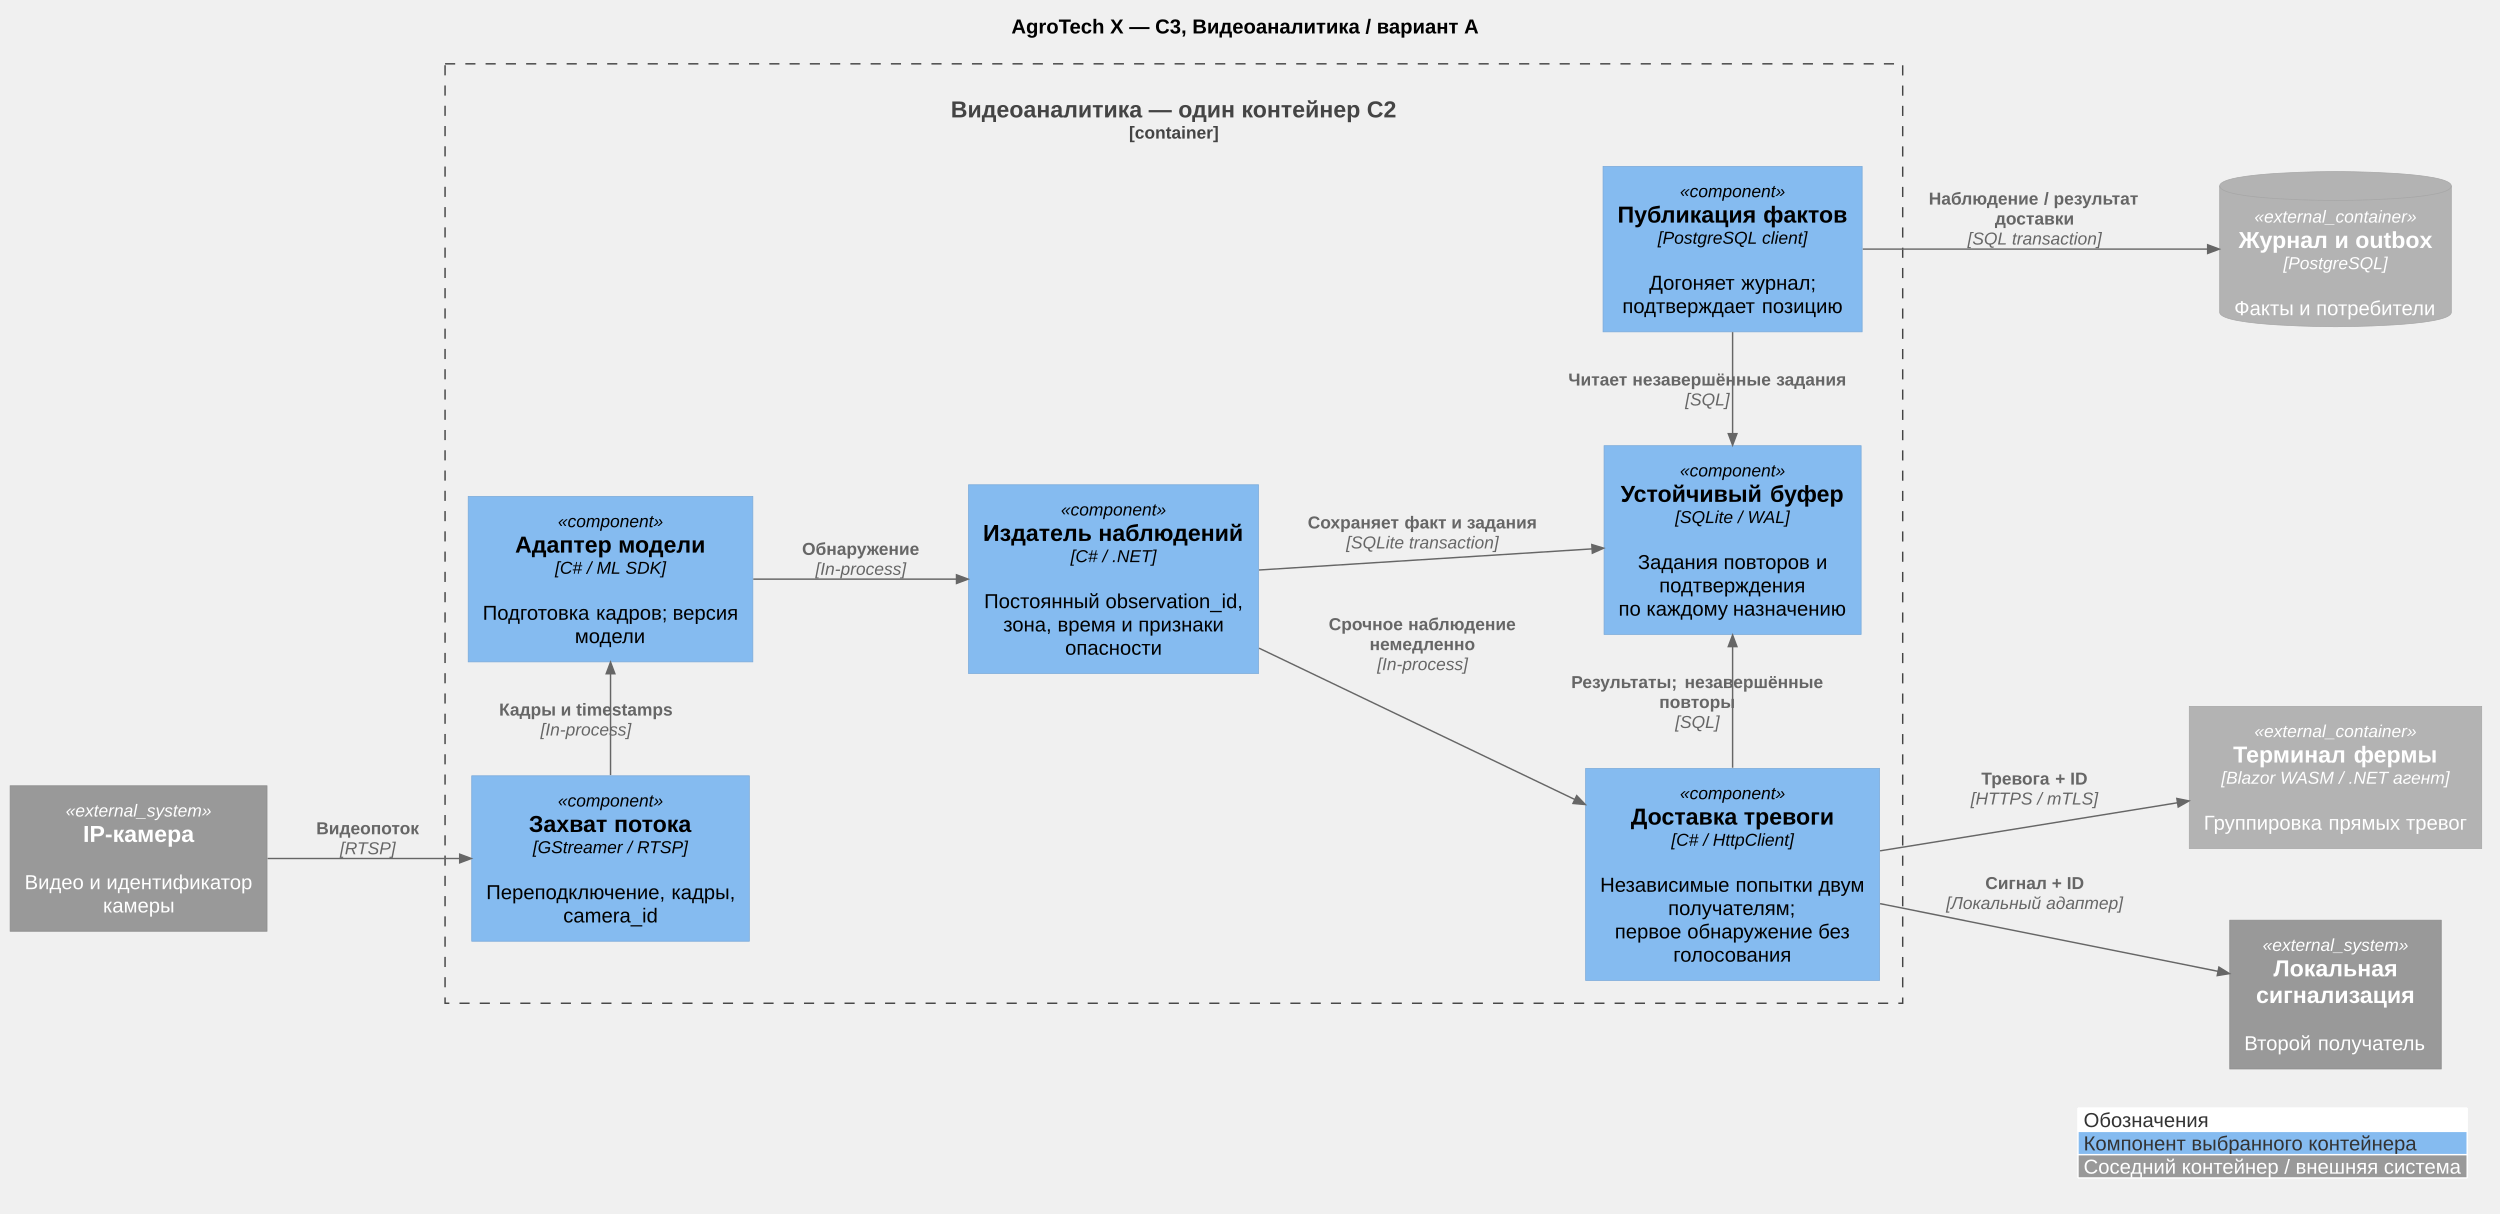
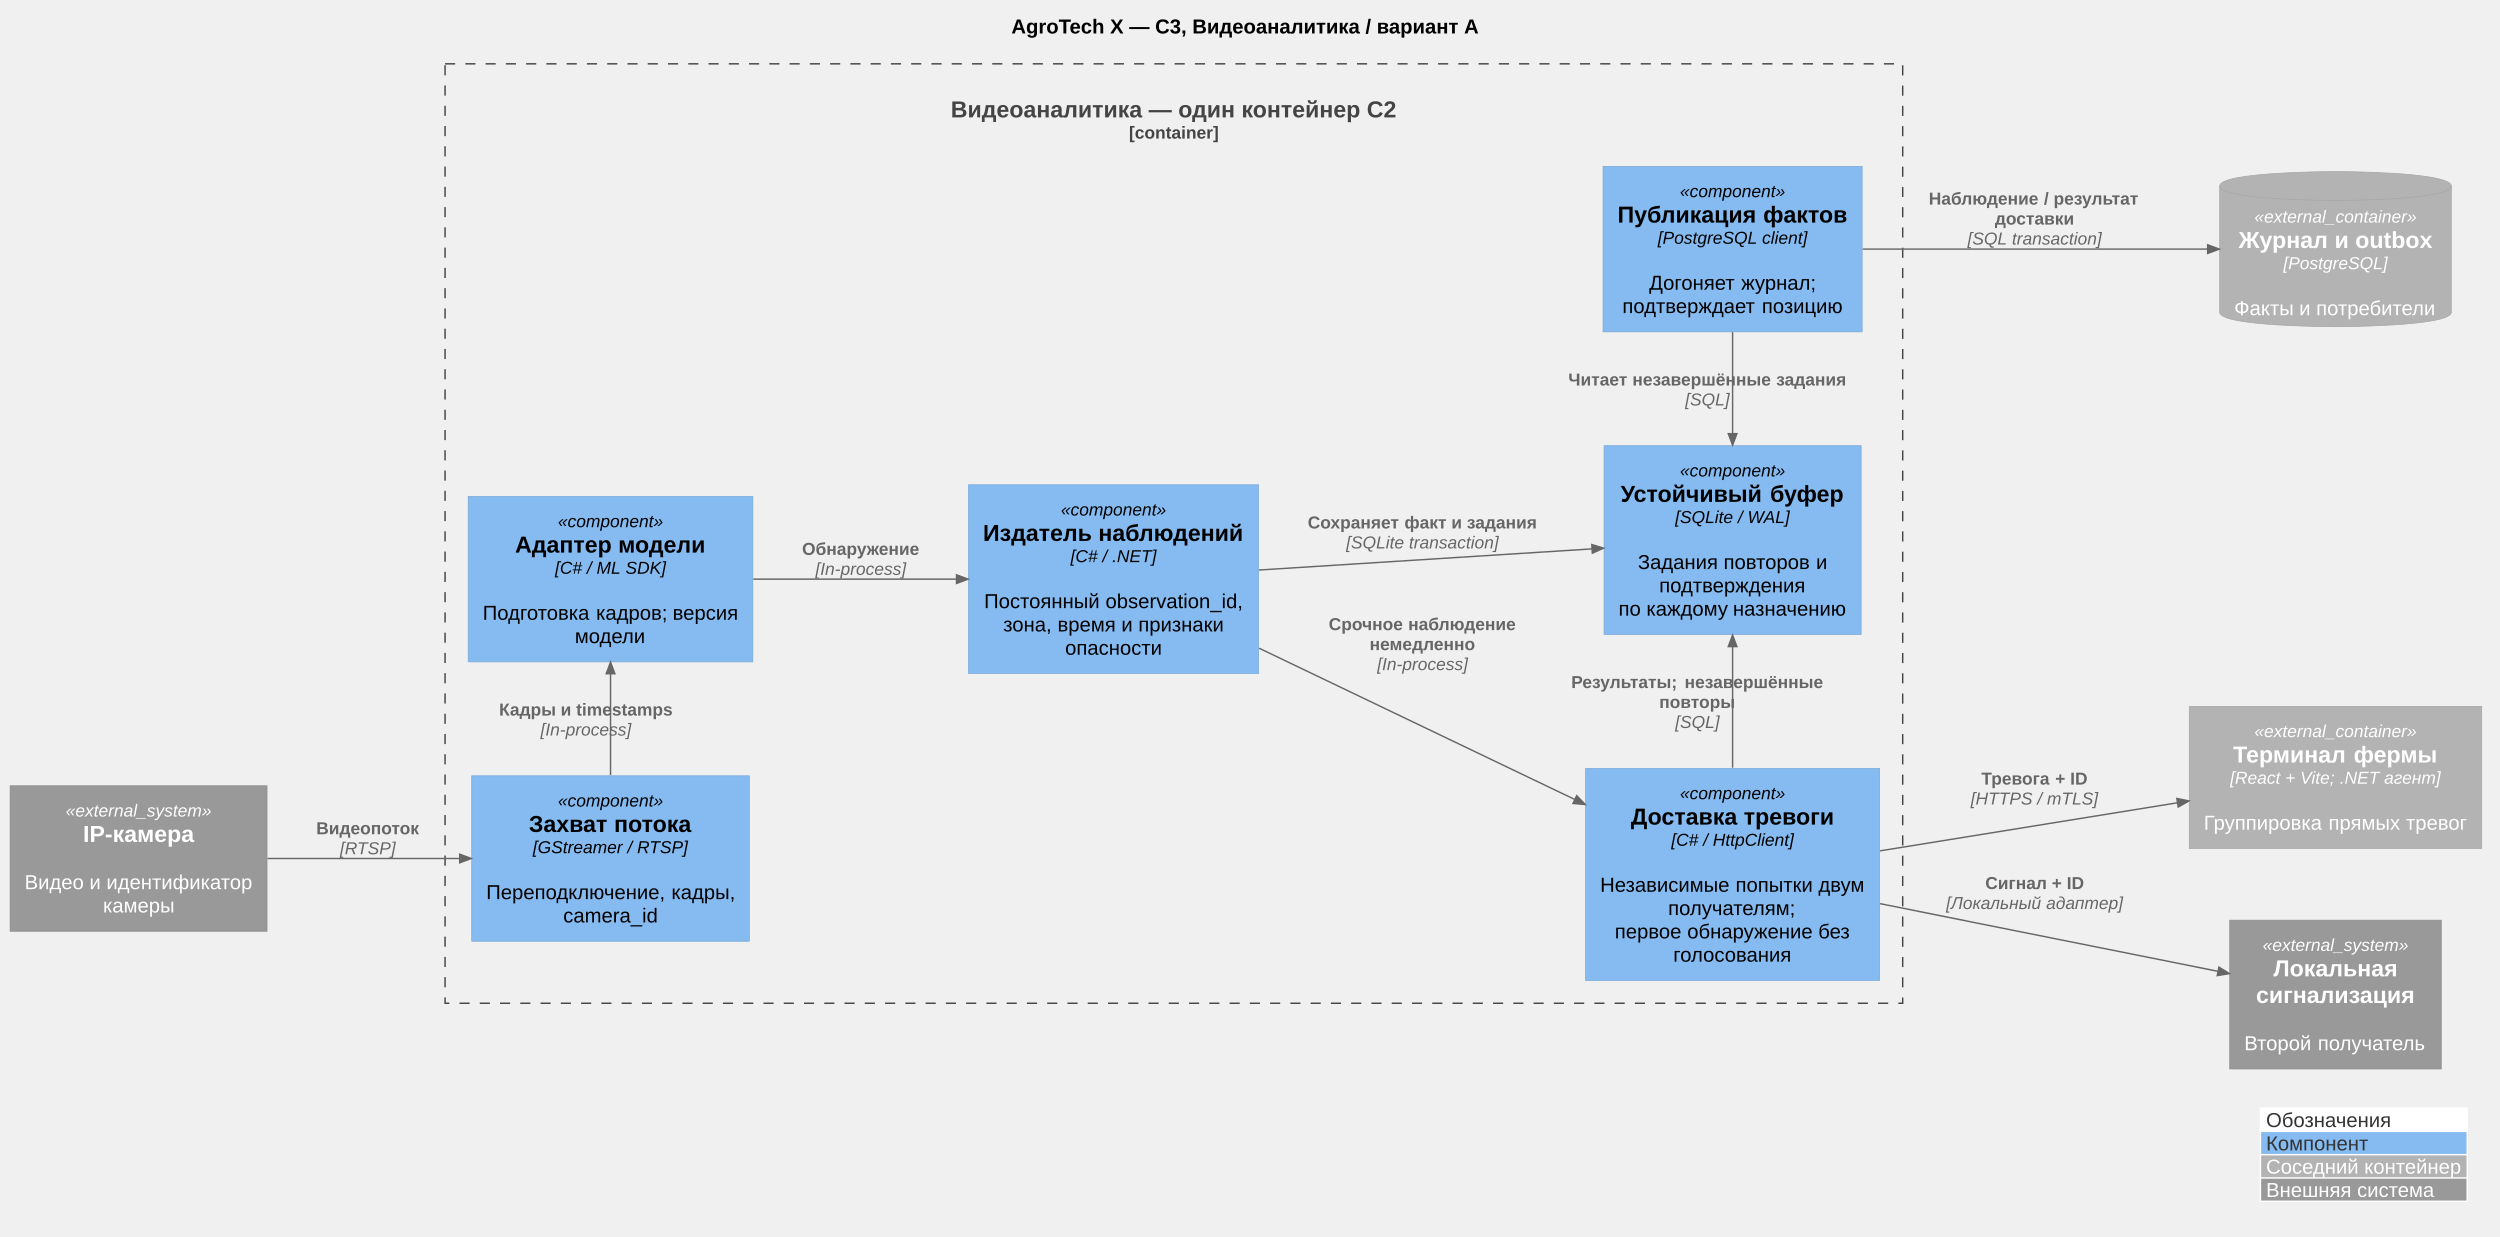
- <svg xmlns="http://www.w3.org/2000/svg" version="1.1" data-diagram-type="DESCRIPTION" style="width:1979px;height:961px;background:#FFFFFF;" width="1980px" height="961.354px" viewBox="0 0 1979 961" zoomAndPan="magnify" preserveAspectRatio="none" contentStyleType="text/css">
+ <svg xmlns="http://www.w3.org/2000/svg" version="1.1" data-diagram-type="DESCRIPTION" style="width:1979px;height:979px;background:#FFFFFF;" width="1980px" height="979.687px" viewBox="0 0 1979 979" zoomAndPan="magnify" preserveAspectRatio="none" contentStyleType="text/css">
  <defs />
  <g font-family="sans-serif" lengthAdjust="spacing">
    <g class="title" data-source-line="9">
      <text x="800.603" y="26.505" fill="#000" font-size="16.042" textLength="371.324" font-weight="700" font-family="Arial">AgroTech X — C3, Видеоаналитика / вариант А</text>
    </g>
    <g class="cluster" data-qualified-name="video" id="ent0005" data-source-line="1690">
      <rect x="352.309" y="50.53" width="1153.866" height="743.646" fill="none" style="stroke:#444;stroke-width:1.146;stroke-dasharray:8.021,8.021;" />
      <text x="752.627" y="92.934" fill="#444" font-size="18.333" textLength="353.23" font-weight="700" font-family="Arial">Видеоаналитика — один контейнер C2</text>
      <text x="893.719" y="109.717" fill="#444" font-size="13.75" textLength="71.046" font-weight="700" font-family="Arial">[container]</text>
    </g>
    <g class="entity" data-qualified-name="video.capture" id="ent0006" data-source-line="83">
      <rect x="373.427" y="614.119" width="219.733" height="130.96" fill="#85BBF0" style="stroke:#78A8D8;stroke-width:0.573;" />
      <text x="441.63" y="638.475" fill="#000" font-size="13.75" textLength="83.326" font-style="italic" font-family="Arial">«component»</text>
      <text x="418.675" y="658.585" fill="#000" font-size="18.333" textLength="62.323" font-weight="700" font-family="Arial">Захват</text>
      <text x="480.997" y="658.585" fill="#000" font-size="18.333" font-weight="700" font-family="Arial"> </text>
      <text x="486.091" y="658.585" fill="#000" font-size="18.333" textLength="61.821" font-weight="700" font-family="Arial">потока</text>
      <text x="421.788" y="675.368" fill="#000" font-size="13.75" textLength="71.06" font-style="italic" font-family="Arial">[GStreamer</text>
      <text x="492.847" y="675.368" fill="#000" font-size="13.75" font-style="italic" font-family="Arial"> </text>
      <text x="496.667" y="675.368" fill="#000" font-size="13.75" font-style="italic" font-family="Arial">/</text>
      <text x="500.488" y="675.368" fill="#000" font-size="13.75" font-style="italic" font-family="Arial"> </text>
      <text x="504.308" y="675.368" fill="#000" font-size="13.75" textLength="40.491" font-style="italic" font-family="Arial">RTSP]</text>
      <text x="481.065" y="693.328" fill="#000" font-size="16.042" font-family="Arial"> </text>
      <text x="384.885" y="711.775" fill="#000" font-size="16.042" textLength="142.15" font-family="Arial">Переподключение,</text>
      <text x="527.036" y="711.775" fill="#000" font-size="16.042" font-family="Arial"> </text>
      <text x="531.493" y="711.775" fill="#000" font-size="16.042" textLength="50.209" font-family="Arial">кадры,</text>
      <text x="445.845" y="730.221" fill="#000" font-size="16.042" textLength="74.898" font-family="Arial">camera_id</text>
    </g>
    <g class="entity" data-qualified-name="video.infer" id="ent0007" data-source-line="83">
      <rect x="370.643" y="392.973" width="225.302" height="130.96" fill="#85BBF0" style="stroke:#78A8D8;stroke-width:0.573;" />
      <text x="441.631" y="417.329" fill="#000" font-size="13.75" textLength="83.326" font-style="italic" font-family="Arial">«component»</text>
      <text x="407.731" y="437.439" fill="#000" font-size="18.333" textLength="76.52" font-weight="700" font-family="Arial">Адаптер</text>
      <text x="484.251" y="437.439" fill="#000" font-size="18.333" font-weight="700" font-family="Arial"> </text>
      <text x="489.345" y="437.439" fill="#000" font-size="18.333" textLength="69.511" font-weight="700" font-family="Arial">модели</text>
      <text x="439.358" y="454.222" fill="#000" font-size="13.75" textLength="21.397" font-style="italic" font-family="Arial">[C#</text>
      <text x="460.755" y="454.222" fill="#000" font-size="13.75" font-style="italic" font-family="Arial"> </text>
      <text x="464.575" y="454.222" fill="#000" font-size="13.75" font-style="italic" font-family="Arial">/</text>
      <text x="468.395" y="454.222" fill="#000" font-size="13.75" font-style="italic" font-family="Arial"> </text>
      <text x="472.216" y="454.222" fill="#000" font-size="13.75" textLength="19.101" font-style="italic" font-family="Arial">ML</text>
      <text x="491.317" y="454.222" fill="#000" font-size="13.75" font-style="italic" font-family="Arial"> </text>
      <text x="495.137" y="454.222" fill="#000" font-size="13.75" textLength="32.092" font-style="italic" font-family="Arial">SDK]</text>
      <text x="481.065" y="472.183" fill="#000" font-size="16.042" font-family="Arial"> </text>
      <text x="382.101" y="490.629" fill="#000" font-size="16.042" textLength="85.315" font-family="Arial">Подготовка</text>
      <text x="467.416" y="490.629" fill="#000" font-size="16.042" font-family="Arial"> </text>
      <text x="471.873" y="490.629" fill="#000" font-size="16.042" textLength="56.122" font-family="Arial">кадров;</text>
      <text x="527.996" y="490.629" fill="#000" font-size="16.042" font-family="Arial"> </text>
      <text x="532.453" y="490.629" fill="#000" font-size="16.042" textLength="52.034" font-family="Arial">версия</text>
      <text x="455.017" y="509.075" fill="#000" font-size="16.042" textLength="56.553" font-family="Arial">модели</text>
    </g>
    <g class="entity" data-qualified-name="video.build" id="ent0008" data-source-line="83">
      <rect x="766.677" y="383.749" width="229.569" height="149.406" fill="#85BBF0" style="stroke:#78A8D8;stroke-width:0.573;" />
      <text x="839.799" y="408.105" fill="#000" font-size="13.75" textLength="83.326" font-style="italic" font-family="Arial">«component»</text>
      <text x="778.135" y="428.215" fill="#000" font-size="18.333" textLength="86.215" font-weight="700" font-family="Arial">Издатель</text>
      <text x="864.35" y="428.215" fill="#000" font-size="18.333" font-weight="700" font-family="Arial"> </text>
      <text x="869.444" y="428.215" fill="#000" font-size="18.333" textLength="115.344" font-weight="700" font-family="Arial">наблюдений</text>
      <text x="847.463" y="444.998" fill="#000" font-size="13.75" textLength="21.397" font-style="italic" font-family="Arial">[C#</text>
      <text x="868.86" y="444.998" fill="#000" font-size="13.75" font-style="italic" font-family="Arial"> </text>
      <text x="872.68" y="444.998" fill="#000" font-size="13.75" font-style="italic" font-family="Arial">/</text>
      <text x="876.5" y="444.998" fill="#000" font-size="13.75" font-style="italic" font-family="Arial"> </text>
      <text x="880.32" y="444.998" fill="#000" font-size="13.75" textLength="35.14" font-style="italic" font-family="Arial">.NET]</text>
      <text x="879.233" y="462.959" fill="#000" font-size="16.042" font-family="Arial"> </text>
      <text x="779.016" y="481.405" fill="#000" font-size="16.042" textLength="91.636" font-family="Arial">Постоянный</text>
      <text x="870.653" y="481.405" fill="#000" font-size="16.042" font-family="Arial"> </text>
      <text x="875.109" y="481.405" fill="#000" font-size="16.042" textLength="108.798" font-family="Arial">observation_id,</text>
      <text x="794.157" y="499.851" fill="#000" font-size="16.042" textLength="38.514" font-family="Arial">зона,</text>
      <text x="832.671" y="499.851" fill="#000" font-size="16.042" font-family="Arial"> </text>
      <text x="837.128" y="499.851" fill="#000" font-size="16.042" textLength="46.081" font-family="Arial">время</text>
      <text x="883.209" y="499.851" fill="#000" font-size="16.042" font-family="Arial"> </text>
      <text x="887.665" y="499.851" fill="#000" font-size="16.042" font-family="Arial">и</text>
      <text x="896.626" y="499.851" fill="#000" font-size="16.042" font-family="Arial"> </text>
      <text x="901.083" y="499.851" fill="#000" font-size="16.042" textLength="67.684" font-family="Arial">признаки</text>
      <text x="843.132" y="518.298" fill="#000" font-size="16.042" textLength="76.66" font-family="Arial">опасности</text>
    </g>
    <g class="entity" data-qualified-name="video.delivery" id="ent0009" data-source-line="83">
      <rect x="1255.203" y="608.276" width="232.641" height="167.852" fill="#85BBF0" style="stroke:#78A8D8;stroke-width:0.573;" />
      <text x="1329.861" y="632.631" fill="#000" font-size="13.75" textLength="83.326" font-style="italic" font-family="Arial">«component»</text>
      <text x="1290.966" y="652.741" fill="#000" font-size="18.333" textLength="84.272" font-weight="700" font-family="Arial">Доставка</text>
      <text x="1375.239" y="652.741" fill="#000" font-size="18.333" font-weight="700" font-family="Arial"> </text>
      <text x="1380.332" y="652.741" fill="#000" font-size="18.333" textLength="71.749" font-weight="700" font-family="Arial">тревоги</text>
      <text x="1322.999" y="669.524" fill="#000" font-size="13.75" textLength="21.397" font-style="italic" font-family="Arial">[C#</text>
      <text x="1344.396" y="669.524" fill="#000" font-size="13.75" font-style="italic" font-family="Arial"> </text>
      <text x="1348.216" y="669.524" fill="#000" font-size="13.75" font-style="italic" font-family="Arial">/</text>
      <text x="1352.037" y="669.524" fill="#000" font-size="13.75" font-style="italic" font-family="Arial"> </text>
      <text x="1355.857" y="669.524" fill="#000" font-size="13.75" textLength="64.191" font-style="italic" font-family="Arial">HttpClient]</text>
      <text x="1369.295" y="687.485" fill="#000" font-size="16.042" font-family="Arial"> </text>
      <text x="1266.661" y="705.931" fill="#000" font-size="16.042" textLength="102.728" font-family="Arial">Независимые</text>
      <text x="1369.389" y="705.931" fill="#000" font-size="16.042" font-family="Arial"> </text>
      <text x="1373.846" y="705.931" fill="#000" font-size="16.042" textLength="61.151" font-family="Arial">попытки</text>
      <text x="1434.997" y="705.931" fill="#000" font-size="16.042" font-family="Arial"> </text>
      <text x="1439.454" y="705.931" fill="#000" font-size="16.042" textLength="36.932" font-family="Arial">двум</text>
      <text x="1320.489" y="724.377" fill="#000" font-size="16.042" textLength="102.07" font-family="Arial">получателям;</text>
      <text x="1278.274" y="742.824" fill="#000" font-size="16.042" textLength="52.895" font-family="Arial">первое</text>
      <text x="1331.169" y="742.824" fill="#000" font-size="16.042" font-family="Arial"> </text>
      <text x="1335.626" y="742.824" fill="#000" font-size="16.042" textLength="99.226" font-family="Arial">обнаружение</text>
      <text x="1434.852" y="742.824" fill="#000" font-size="16.042" font-family="Arial"> </text>
      <text x="1439.309" y="742.824" fill="#000" font-size="16.042" textLength="25.465" font-family="Arial">без</text>
      <text x="1324.55" y="761.27" fill="#000" font-size="16.042" textLength="93.947" font-family="Arial">голосования</text>
    </g>
    <g class="entity" data-qualified-name="video.spool" id="ent0010" data-source-line="83">
      <rect x="1269.778" y="352.812" width="203.487" height="149.406" fill="#85BBF0" style="stroke:#78A8D8;stroke-width:0.573;" />
      <text x="1329.859" y="377.168" fill="#000" font-size="13.75" textLength="83.326" font-style="italic" font-family="Arial">«component»</text>
      <text x="1282.917" y="397.278" fill="#000" font-size="18.333" textLength="113.16" font-weight="700" font-family="Arial">Устойчивый</text>
      <text x="1396.077" y="397.278" fill="#000" font-size="18.333" font-weight="700" font-family="Arial"> </text>
      <text x="1401.17" y="397.278" fill="#000" font-size="18.333" textLength="58.957" font-weight="700" font-family="Arial">буфер</text>
      <text x="1326.055" y="414.06" fill="#000" font-size="13.75" textLength="45.856" font-style="italic" font-family="Arial">[SQLite</text>
      <text x="1371.911" y="414.06" fill="#000" font-size="13.75" font-style="italic" font-family="Arial"> </text>
      <text x="1375.731" y="414.06" fill="#000" font-size="13.75" font-style="italic" font-family="Arial">/</text>
      <text x="1379.552" y="414.06" fill="#000" font-size="13.75" font-style="italic" font-family="Arial"> </text>
      <text x="1383.372" y="414.06" fill="#000" font-size="13.75" textLength="33.616" font-style="italic" font-family="Arial">WAL]</text>
      <text x="1369.293" y="432.021" fill="#000" font-size="16.042" font-family="Arial"> </text>
      <text x="1296.503" y="450.467" fill="#000" font-size="16.042" textLength="63.399" font-family="Arial">Задания</text>
      <text x="1359.902" y="450.467" fill="#000" font-size="16.042" font-family="Arial"> </text>
      <text x="1364.359" y="450.467" fill="#000" font-size="16.042" textLength="68.765" font-family="Arial">повторов</text>
      <text x="1433.123" y="450.467" fill="#000" font-size="16.042" font-family="Arial"> </text>
      <text x="1437.58" y="450.467" fill="#000" font-size="16.042" font-family="Arial">и</text>
      <text x="1313.422" y="468.914" fill="#000" font-size="16.042" textLength="116.2" font-family="Arial">подтверждения</text>
      <text x="1281.236" y="487.36" fill="#000" font-size="16.042" textLength="17.608" font-family="Arial">по</text>
      <text x="1298.845" y="487.36" fill="#000" font-size="16.042" font-family="Arial"> </text>
      <text x="1303.302" y="487.36" fill="#000" font-size="16.042" textLength="64.002" font-family="Arial">каждому</text>
      <text x="1367.304" y="487.36" fill="#000" font-size="16.042" font-family="Arial"> </text>
      <text x="1371.761" y="487.36" fill="#000" font-size="16.042" textLength="90.046" font-family="Arial">назначению</text>
    </g>
    <g class="entity" data-qualified-name="video.publisher" id="ent0011" data-source-line="83">
      <rect x="1268.976" y="131.723" width="205.095" height="130.96" fill="#85BBF0" style="stroke:#78A8D8;stroke-width:0.573;" />
      <text x="1329.861" y="156.079" fill="#000" font-size="13.75" textLength="83.326" font-style="italic" font-family="Arial">«component»</text>
      <text x="1280.434" y="176.189" fill="#000" font-size="18.333" textLength="110.224" font-weight="700" font-family="Arial">Публикация</text>
      <text x="1390.658" y="176.189" fill="#000" font-size="18.333" font-weight="700" font-family="Arial"> </text>
      <text x="1395.752" y="176.189" fill="#000" font-size="18.333" textLength="66.861" font-weight="700" font-family="Arial">фактов</text>
      <text x="1312.294" y="192.972" fill="#000" font-size="13.75" textLength="78.72" font-style="italic" font-family="Arial">[PostgreSQL</text>
      <text x="1391.014" y="192.972" fill="#000" font-size="13.75" font-style="italic" font-family="Arial"> </text>
      <text x="1394.834" y="192.972" fill="#000" font-size="13.75" textLength="35.919" font-style="italic" font-family="Arial">client]</text>
      <text x="1369.295" y="210.933" fill="#000" font-size="16.042" font-family="Arial"> </text>
      <text x="1305.473" y="229.379" fill="#000" font-size="16.042" textLength="68.373" font-family="Arial">Догоняет</text>
      <text x="1373.846" y="229.379" fill="#000" font-size="16.042" font-family="Arial"> </text>
      <text x="1378.303" y="229.379" fill="#000" font-size="16.042" textLength="59.271" font-family="Arial">журнал;</text>
      <text x="1284.262" y="247.825" fill="#000" font-size="16.042" textLength="105.963" font-family="Arial">подтверждает</text>
      <text x="1390.225" y="247.825" fill="#000" font-size="16.042" font-family="Arial"> </text>
      <text x="1394.681" y="247.825" fill="#000" font-size="16.042" textLength="64.104" font-family="Arial">позицию</text>
    </g>
    <g class="entity" data-qualified-name="camera" id="ent0001" data-source-line="419">
      <rect x="8.021" y="622.026" width="203.354" height="115.148" fill="#999" style="stroke:#8A8A8A;stroke-width:0.573;" />
      <text x="51.996" y="646.381" fill="#FFF" font-size="13.75" textLength="115.405" font-style="italic" font-family="Arial">«external_system»</text>
      <text x="65.722" y="666.491" fill="#FFF" font-size="18.333" textLength="87.952" font-weight="700" font-family="Arial">IP-камера</text>
      <text x="107.469" y="685.423" fill="#FFF" font-size="16.042" font-family="Arial"> </text>
      <text x="19.479" y="703.87" fill="#FFF" font-size="16.042" textLength="46.864" font-family="Arial">Видео</text>
      <text x="66.343" y="703.87" fill="#FFF" font-size="16.042" font-family="Arial"> </text>
      <text x="70.8" y="703.87" fill="#FFF" font-size="16.042" font-family="Arial">и</text>
      <text x="79.761" y="703.87" fill="#FFF" font-size="16.042" font-family="Arial"> </text>
      <text x="84.218" y="703.87" fill="#FFF" font-size="16.042" textLength="115.699" font-family="Arial">идентификатор</text>
      <text x="81.527" y="722.316" fill="#FFF" font-size="16.042" textLength="56.342" font-family="Arial">камеры</text>
    </g>
    <g class="entity" data-qualified-name="ui" id="ent0002" data-source-line="88">
      <rect x="1733.05" y="559.177" width="231.458" height="112.513" fill="#B3B3B3" style="stroke:#A6A6A6;stroke-width:0.573;" />
      <text x="1784.568" y="583.532" fill="#FFF" font-size="13.75" textLength="128.423" font-style="italic" font-family="Arial">«external_container»</text>
      <text x="1767.734" y="603.643" fill="#FFF" font-size="18.333" textLength="90.342" font-weight="700" font-family="Arial">Терминал</text>
      <text x="1858.076" y="603.643" fill="#FFF" font-size="18.333" font-weight="700" font-family="Arial"> </text>
      <text x="1863.169" y="603.643" fill="#FFF" font-size="18.333" textLength="66.655" font-weight="700" font-family="Arial">фермы</text>
-       <text x="1758.327" y="620.425" fill="#FFF" font-size="13.75" textLength="42.794" font-style="italic" font-family="Arial">[Blazor</text>
-       <text x="1801.121" y="620.425" fill="#FFF" font-size="13.75" font-style="italic" font-family="Arial"> </text>
-       <text x="1804.941" y="620.425" fill="#FFF" font-size="13.75" textLength="42.774" font-style="italic" font-family="Arial">WASM</text>
-       <text x="1847.715" y="620.425" fill="#FFF" font-size="13.75" font-style="italic" font-family="Arial"> </text>
-       <text x="1851.535" y="620.425" fill="#FFF" font-size="13.75" font-style="italic" font-family="Arial">/</text>
-       <text x="1855.355" y="620.425" fill="#FFF" font-size="13.75" font-style="italic" font-family="Arial"> </text>
-       <text x="1859.176" y="620.425" fill="#FFF" font-size="13.75" textLength="31.32" font-style="italic" font-family="Arial">.NET</text>
-       <text x="1890.496" y="620.425" fill="#FFF" font-size="13.75" font-style="italic" font-family="Arial"> </text>
-       <text x="1894.316" y="620.425" fill="#FFF" font-size="13.75" textLength="44.916" font-style="italic" font-family="Arial">агент]</text>
+       <text x="1765.38" y="620.425" fill="#FFF" font-size="13.75" textLength="39.739" font-style="italic" font-family="Arial">[React</text>
+       <text x="1805.119" y="620.425" fill="#FFF" font-size="13.75" font-style="italic" font-family="Arial"> </text>
+       <text x="1808.939" y="620.425" fill="#FFF" font-size="13.75" font-style="italic" font-family="Arial">+</text>
+       <text x="1816.969" y="620.425" fill="#FFF" font-size="13.75" font-style="italic" font-family="Arial"> </text>
+       <text x="1820.789" y="620.425" fill="#FFF" font-size="13.75" textLength="27.513" font-style="italic" font-family="Arial">Vite;</text>
+       <text x="1848.302" y="620.425" fill="#FFF" font-size="13.75" font-style="italic" font-family="Arial"> </text>
+       <text x="1852.123" y="620.425" fill="#FFF" font-size="13.75" textLength="31.32" font-style="italic" font-family="Arial">.NET</text>
+       <text x="1883.443" y="620.425" fill="#FFF" font-size="13.75" font-style="italic" font-family="Arial"> </text>
+       <text x="1887.263" y="620.425" fill="#FFF" font-size="13.75" textLength="44.916" font-style="italic" font-family="Arial">агент]</text>
      <text x="1846.551" y="638.386" fill="#FFF" font-size="16.042" font-family="Arial"> </text>
      <text x="1744.508" y="656.832" fill="#FFF" font-size="16.042" textLength="94.268" font-family="Arial">Группировка</text>
      <text x="1838.777" y="656.832" fill="#FFF" font-size="16.042" font-family="Arial"> </text>
      <text x="1843.234" y="656.832" fill="#FFF" font-size="16.042" textLength="56.874" font-family="Arial">прямых</text>
      <text x="1900.108" y="656.832" fill="#FFF" font-size="16.042" font-family="Arial"> </text>
      <text x="1904.565" y="656.832" fill="#FFF" font-size="16.042" textLength="48.485" font-family="Arial">тревог</text>
    </g>
    <g class="entity" data-qualified-name="sound" id="ent0003" data-source-line="419">
      <rect x="1765.087" y="728.416" width="167.401" height="117.784" fill="#999" style="stroke:#8A8A8A;stroke-width:0.573;" />
      <text x="1791.086" y="752.772" fill="#FFF" font-size="13.75" textLength="115.405" font-style="italic" font-family="Arial">«external_system»</text>
      <text x="1799.629" y="772.882" fill="#FFF" font-size="18.333" textLength="98.318" font-weight="700" font-family="Arial">Локальная</text>
      <text x="1785.87" y="793.964" fill="#FFF" font-size="18.333" textLength="125.836" font-weight="700" font-family="Arial">сигнализация</text>
      <text x="1846.56" y="812.896" fill="#FFF" font-size="16.042" font-family="Arial"> </text>
      <text x="1776.546" y="831.342" fill="#FFF" font-size="16.042" textLength="53.772" font-family="Arial">Второй</text>
      <text x="1830.318" y="831.342" fill="#FFF" font-size="16.042" font-family="Arial"> </text>
      <text x="1834.775" y="831.342" fill="#FFF" font-size="16.042" textLength="86.255" font-family="Arial">получатель</text>
    </g>
    <g class="entity" data-qualified-name="journal" id="ent0004" data-source-line="92">
      <path d="M1757.113,147.249 C1757.113,135.791 1848.783,135.791 1848.783,135.791 C1848.783,135.791 1940.454,135.791 1940.454,147.249 L1940.454,247.159 C1940.454,258.617 1848.783,258.617 1848.783,258.617 C1848.783,258.617 1757.113,258.617 1757.113,247.159 L1757.113,147.249" style="stroke:#A6A6A6;stroke-width:0.573;" fill="#B3B3B3" />
      <path d="M1757.113,147.249 C1757.113,158.708 1848.783,158.708 1848.783,158.708 C1848.783,158.708 1940.454,158.708 1940.454,147.249" style="stroke:#A6A6A6;stroke-width:0.573;" fill="none" />
      <text x="1784.572" y="176.188" fill="#FFF" font-size="13.75" textLength="128.423" font-style="italic" font-family="Arial">«external_container»</text>
      <text x="1772.066" y="196.299" fill="#FFF" font-size="18.333" textLength="70.881" font-weight="700" font-family="Arial">Журнал</text>
      <text x="1842.946" y="196.299" fill="#FFF" font-size="18.333" font-weight="700" font-family="Arial"> </text>
      <text x="1848.04" y="196.299" fill="#FFF" font-size="18.333" font-weight="700" font-family="Arial">и</text>
      <text x="1859.31" y="196.299" fill="#FFF" font-size="18.333" font-weight="700" font-family="Arial"> </text>
      <text x="1864.404" y="196.299" fill="#FFF" font-size="18.333" textLength="61.096" font-weight="700" font-family="Arial">outbox</text>
      <text x="1807.513" y="213.081" fill="#FFF" font-size="13.75" textLength="82.54" font-style="italic" font-family="Arial">[PostgreSQL]</text>
      <text x="1846.555" y="231.042" fill="#FFF" font-size="16.042" font-family="Arial"> </text>
      <text x="1768.571" y="249.488" fill="#FFF" font-size="16.042" textLength="47.013" font-family="Arial">Факты</text>
      <text x="1815.584" y="249.488" fill="#FFF" font-size="16.042" font-family="Arial"> </text>
      <text x="1820.04" y="249.488" fill="#FFF" font-size="16.042" font-family="Arial">и</text>
      <text x="1829.001" y="249.488" fill="#FFF" font-size="16.042" font-family="Arial"> </text>
      <text x="1833.458" y="249.488" fill="#FFF" font-size="16.042" textLength="95.537" font-family="Arial">потребители</text>
    </g>
    <g class="link" data-entity-1="ent0001" data-entity-2="ent0006" id="lnk12" data-source-line="1869" data-link-type="dependency">
      <path d="M211.819,679.592 C261.743,679.592 312.904,679.592 363.894,679.592" style="stroke:#666;stroke-width:1.146;" fill="none" id="camera-to-capture" />
      <polygon points="373.06,679.592,363.894,676.155,363.894,683.03,373.06,679.592" fill="#666" style="stroke:#666;stroke-width:1.146;stroke-linejoin:miter;stroke-miterlimit:10;" />
      <text x="250.33" y="660.406" fill="#666" font-size="13.75" textLength="81.876" font-weight="700" font-family="Arial">Видеопоток</text>
      <text x="269.112" y="676.217" fill="#666" font-size="13.75" textLength="44.312" font-style="italic" font-family="Arial">[RTSP]</text>
    </g>
    <g class="link" data-entity-1="ent0006" data-entity-2="ent0007" id="lnk13" data-source-line="1827" data-link-type="dependency">
      <path d="M483.301,613.546 C483.301,585.29 483.301,561.548 483.301,533.327" style="stroke:#666;stroke-width:1.146;" fill="none" id="capture-to-infer" />
      <polygon points="483.301,524.16,479.864,533.327,486.739,533.327,483.301,524.16" fill="#666" style="stroke:#666;stroke-width:1.146;stroke-linejoin:miter;stroke-miterlimit:10;" />
      <text x="395.072" y="566.448" fill="#666" font-size="13.75" textLength="44.909" font-weight="700" font-family="Arial">Кадры</text>
      <text x="439.981" y="566.448" fill="#666" font-size="13.75" font-weight="700" font-family="Arial"> </text>
      <text x="443.801" y="566.448" fill="#666" font-size="13.75" font-weight="700" font-family="Arial">и</text>
      <text x="452.254" y="566.448" fill="#666" font-size="13.75" font-weight="700" font-family="Arial"> </text>
      <text x="456.074" y="566.448" fill="#666" font-size="13.75" textLength="76.417" font-weight="700" font-family="Arial">timestamps</text>
      <text x="427.866" y="582.259" fill="#666" font-size="13.75" textLength="71.832" font-style="italic" font-family="Arial">[In-process]</text>
    </g>
    <g class="link" data-entity-1="ent0007" data-entity-2="ent0008" id="lnk14" data-source-line="1869" data-link-type="dependency">
      <path d="M596.292,458.446 C649.458,458.446 703.736,458.446 757.167,458.446" style="stroke:#666;stroke-width:1.146;" fill="none" id="infer-to-build" />
      <polygon points="766.333,458.446,757.167,455.009,757.167,461.884,766.333,458.446" fill="#666" style="stroke:#666;stroke-width:1.146;stroke-linejoin:miter;stroke-miterlimit:10;" />
      <text x="634.906" y="439.26" fill="#666" font-size="13.75" textLength="92.987" font-weight="700" font-family="Arial">Обнаружение</text>
      <text x="645.484" y="455.072" fill="#666" font-size="13.75" textLength="71.832" font-style="italic" font-family="Arial">[In-process]</text>
    </g>
    <g class="link" data-entity-1="ent0008" data-entity-2="ent0009" id="lnk15" data-source-line="1869" data-link-type="dependency">
      <path d="M996.657,513.103 C1074.368,550.342 1168.631,595.514 1246.639,632.902" style="stroke:#666;stroke-width:1.146;" fill="none" id="build-to-delivery" />
      <polygon points="1254.905,636.864,1248.125,629.802,1245.153,636.002,1254.905,636.864" fill="#666" style="stroke:#666;stroke-width:1.146;stroke-linejoin:miter;stroke-miterlimit:10;" />
      <text x="1051.818" y="498.832" fill="#666" font-size="13.75" textLength="59.062" font-weight="700" font-family="Arial">Срочное</text>
      <text x="1110.88" y="498.832" fill="#666" font-size="13.75" font-weight="700" font-family="Arial"> </text>
      <text x="1114.7" y="498.832" fill="#666" font-size="13.75" textLength="85.703" font-weight="700" font-family="Arial">наблюдение</text>
      <text x="1084.165" y="514.643" fill="#666" font-size="13.75" textLength="83.89" font-weight="700" font-family="Arial">немедленно</text>
      <text x="1090.194" y="530.455" fill="#666" font-size="13.75" textLength="71.832" font-style="italic" font-family="Arial">[In-process]</text>
    </g>
    <g class="link" data-entity-1="ent0008" data-entity-2="ent0010" id="lnk16" data-source-line="1827" data-link-type="dependency">
      <path d="M996.657,451.216 C1079.295,445.98 1180.845,439.536 1260.286,434.495" style="stroke:#666;stroke-width:1.146;" fill="none" id="build-to-spool" />
      <polygon points="1269.434,433.914,1260.068,431.064,1260.504,437.925,1269.434,433.914" fill="#666" style="stroke:#666;stroke-width:1.146;stroke-linejoin:miter;stroke-miterlimit:10;" />
      <text x="1035.203" y="418.337" fill="#666" font-size="13.75" textLength="72.731" font-weight="700" font-family="Arial">Сохраняет</text>
      <text x="1107.934" y="418.337" fill="#666" font-size="13.75" font-weight="700" font-family="Arial"> </text>
      <text x="1111.755" y="418.337" fill="#666" font-size="13.75" textLength="33.294" font-weight="700" font-family="Arial">факт</text>
      <text x="1145.049" y="418.337" fill="#666" font-size="13.75" font-weight="700" font-family="Arial"> </text>
      <text x="1148.869" y="418.337" fill="#666" font-size="13.75" font-weight="700" font-family="Arial">и</text>
      <text x="1157.322" y="418.337" fill="#666" font-size="13.75" font-weight="700" font-family="Arial"> </text>
      <text x="1161.142" y="418.337" fill="#666" font-size="13.75" textLength="55.638" font-weight="700" font-family="Arial">задания</text>
      <text x="1065.614" y="434.149" fill="#666" font-size="13.75" textLength="45.856" font-style="italic" font-family="Arial">[SQLite</text>
      <text x="1111.469" y="434.149" fill="#666" font-size="13.75" font-style="italic" font-family="Arial"> </text>
      <text x="1115.289" y="434.149" fill="#666" font-size="13.75" textLength="71.08" font-style="italic" font-family="Arial">transaction]</text>
    </g>
    <g class="link" data-entity-1="ent0009" data-entity-2="ent0002" id="lnk17" data-source-line="1869" data-link-type="dependency">
      <path d="M1488.254,673.519 C1562.527,661.511 1649.59,647.435 1723.726,635.461" style="stroke:#666;stroke-width:1.146;" fill="none" id="delivery-to-ui" />
      <polygon points="1732.775,633.999,1723.178,632.068,1724.274,638.855,1732.775,633.999" fill="#666" style="stroke:#666;stroke-width:1.146;stroke-linejoin:miter;stroke-miterlimit:10;" />
      <text x="1568.405" y="621.081" fill="#666" font-size="13.75" textLength="54.671" font-weight="700" font-family="Arial">Тревога</text>
      <text x="1623.076" y="621.081" fill="#666" font-size="13.75" font-weight="700" font-family="Arial"> </text>
      <text x="1626.896" y="621.081" fill="#666" font-size="13.75" font-weight="700" font-family="Arial">+</text>
      <text x="1634.926" y="621.081" fill="#666" font-size="13.75" font-weight="700" font-family="Arial"> </text>
      <text x="1638.746" y="621.081" fill="#666" font-size="13.75" textLength="13.75" font-weight="700" font-family="Arial">ID</text>
      <text x="1560.029" y="636.892" fill="#666" font-size="13.75" textLength="48.89" font-style="italic" font-family="Arial">[HTTPS</text>
      <text x="1608.92" y="636.892" fill="#666" font-size="13.75" font-style="italic" font-family="Arial"> </text>
      <text x="1612.74" y="636.892" fill="#666" font-size="13.75" font-style="italic" font-family="Arial">/</text>
      <text x="1616.56" y="636.892" fill="#666" font-size="13.75" font-style="italic" font-family="Arial"> </text>
      <text x="1620.38" y="636.892" fill="#666" font-size="13.75" textLength="40.491" font-style="italic" font-family="Arial">mTLS]</text>
    </g>
    <g class="link" data-entity-1="ent0009" data-entity-2="ent0003" id="lnk18" data-source-line="1869" data-link-type="dependency">
      <path d="M1488.254,715.342 C1573.791,732.472 1679.283,753.589 1755.824,768.92" style="stroke:#666;stroke-width:1.146;" fill="none" id="delivery-to-sound" />
      <polygon points="1764.813,770.72,1756.499,765.549,1755.149,772.291,1764.813,770.72" fill="#666" style="stroke:#666;stroke-width:1.146;stroke-linejoin:miter;stroke-miterlimit:10;" />
      <text x="1571.541" y="703.776" fill="#666" font-size="13.75" textLength="48.796" font-weight="700" font-family="Arial">Сигнал</text>
      <text x="1620.338" y="703.776" fill="#666" font-size="13.75" font-weight="700" font-family="Arial"> </text>
      <text x="1624.158" y="703.776" fill="#666" font-size="13.75" font-weight="700" font-family="Arial">+</text>
      <text x="1632.188" y="703.776" fill="#666" font-size="13.75" font-weight="700" font-family="Arial"> </text>
      <text x="1636.008" y="703.776" fill="#666" font-size="13.75" textLength="13.75" font-weight="700" font-family="Arial">ID</text>
      <text x="1540.55" y="719.587" fill="#666" font-size="13.75" textLength="75.35" font-style="italic" font-family="Arial">[Локальный</text>
      <text x="1615.9" y="719.587" fill="#666" font-size="13.75" font-style="italic" font-family="Arial"> </text>
      <text x="1619.72" y="719.587" fill="#666" font-size="13.75" textLength="61.029" font-style="italic" font-family="Arial">адаптер]</text>
    </g>
    <g class="link" data-entity-1="ent0009" data-entity-2="ent0010" id="lnk19" data-source-line="1827" data-link-type="dependency">
      <path d="M1371.528,607.726 C1371.528,573.981 1371.528,544.613 1371.528,511.865" style="stroke:#666;stroke-width:1.146;" fill="none" id="delivery-to-spool" />
      <polygon points="1371.528,502.698,1368.091,511.865,1374.966,511.865,1371.528,502.698" fill="#666" style="stroke:#666;stroke-width:1.146;stroke-linejoin:miter;stroke-miterlimit:10;" />
      <text x="1243.768" y="544.654" fill="#666" font-size="13.75" textLength="85.924" font-weight="700" font-family="Arial">Результаты;</text>
      <text x="1329.692" y="544.654" fill="#666" font-size="13.75" font-weight="700" font-family="Arial"> </text>
      <text x="1333.512" y="544.654" fill="#666" font-size="13.75" textLength="110.04" font-weight="700" font-family="Arial">незавершённые</text>
      <text x="1313.444" y="560.465" fill="#666" font-size="13.75" textLength="60.432" font-weight="700" font-family="Arial">повторы</text>
      <text x="1326.083" y="576.276" fill="#666" font-size="13.75" textLength="35.154" font-style="italic" font-family="Arial">[SQL]</text>
    </g>
    <g class="link" data-entity-1="ent0010" data-entity-2="ent0011" id="lnk21" data-source-line="1841" data-link-type="dependency">
      <path d="M1371.528,343.256 C1371.528,314.369 1371.528,290.822 1371.528,262.898" style="stroke:#666;stroke-width:1.146;" fill="none" id="spool-backto-publisher" />
      <polygon points="1371.528,352.422,1374.966,343.256,1368.091,343.256,1371.528,352.422" fill="#666" style="stroke:#666;stroke-width:1.146;stroke-linejoin:miter;stroke-miterlimit:10;" />
      <text x="1241.476" y="305.175" fill="#666" font-size="13.75" textLength="46.876" font-weight="700" font-family="Arial">Читает</text>
      <text x="1288.352" y="305.175" fill="#666" font-size="13.75" font-weight="700" font-family="Arial"> </text>
      <text x="1292.172" y="305.175" fill="#666" font-size="13.75" textLength="110.04" font-weight="700" font-family="Arial">незавершённые</text>
      <text x="1402.213" y="305.175" fill="#666" font-size="13.75" font-weight="700" font-family="Arial"> </text>
      <text x="1406.033" y="305.175" fill="#666" font-size="13.75" textLength="55.638" font-weight="700" font-family="Arial">задания</text>
      <text x="1333.996" y="320.986" fill="#666" font-size="13.75" textLength="35.154" font-style="italic" font-family="Arial">[SQL]</text>
    </g>
    <g class="link" data-entity-1="ent0011" data-entity-2="ent0004" id="lnk22" data-source-line="1869" data-link-type="dependency">
      <path d="M1474.561,197.196 C1558.379,197.196 1666.924,197.196 1747.579,197.196" style="stroke:#666;stroke-width:1.146;" fill="none" id="publisher-to-journal" />
      <polygon points="1756.746,197.196,1747.579,193.759,1747.579,200.634,1756.746,197.196" fill="#666" style="stroke:#666;stroke-width:1.146;stroke-linejoin:miter;stroke-miterlimit:10;" />
      <text x="1526.8" y="161.969" fill="#666" font-size="13.75" textLength="87.327" font-weight="700" font-family="Arial">Наблюдение</text>
      <text x="1614.127" y="161.969" fill="#666" font-size="13.75" font-weight="700" font-family="Arial"> </text>
      <text x="1617.947" y="161.969" fill="#666" font-size="13.75" font-weight="700" font-family="Arial">/</text>
      <text x="1621.768" y="161.969" fill="#666" font-size="13.75" font-weight="700" font-family="Arial"> </text>
      <text x="1625.588" y="161.969" fill="#666" font-size="13.75" textLength="68.831" font-weight="700" font-family="Arial">результат</text>
      <text x="1579.138" y="177.78" fill="#666" font-size="13.75" textLength="62.943" font-weight="700" font-family="Arial">доставки</text>
      <text x="1557.492" y="193.591" fill="#666" font-size="13.75" textLength="31.334" font-style="italic" font-family="Arial">[SQL</text>
      <text x="1588.826" y="193.591" fill="#666" font-size="13.75" font-style="italic" font-family="Arial"> </text>
      <text x="1592.646" y="193.591" fill="#666" font-size="13.75" textLength="71.08" font-style="italic" font-family="Arial">transaction]</text>
    </g>
    <g class="legend" data-source-line="35">
-       <rect x="1644.906" y="877.137" width="308.144" height="18.446" fill="#FFF" style="stroke:none;" />
-       <text x="1649.363" y="892.184" fill="#333" font-size="16.042" textLength="99.508" font-family="Arial">Обозначения</text>
-       <rect x="1644.906" y="895.584" width="308.144" height="18.446" fill="#85BBF0" style="stroke:none;" />
-       <text x="1649.363" y="910.63" fill="#333" font-size="16.042" textLength="263.951" font-family="Arial">Компонент выбранного контейнера</text>
-       <rect x="1644.906" y="914.03" width="308.144" height="18.446" fill="#999" style="stroke:none;" />
-       <text x="1649.363" y="929.077" fill="#FFF" font-size="16.042" textLength="299.23" font-family="Arial">Соседний контейнер / внешняя система</text>
-       <line x1="1644.906" y1="877.137" x2="1953.05" y2="877.137" style="stroke:#FFF;stroke-width:1.146;" />
-       <line x1="1644.906" y1="895.584" x2="1953.05" y2="895.584" style="stroke:#FFF;stroke-width:1.146;" />
-       <line x1="1644.906" y1="914.03" x2="1953.05" y2="914.03" style="stroke:#FFF;stroke-width:1.146;" />
-       <line x1="1644.906" y1="932.476" x2="1953.05" y2="932.476" style="stroke:#FFF;stroke-width:1.146;" />
-       <line x1="1644.906" y1="877.137" x2="1644.906" y2="932.476" style="stroke:#FFF;stroke-width:1.146;" />
-       <line x1="1953.05" y1="877.137" x2="1953.05" y2="932.476" style="stroke:#FFF;stroke-width:1.146;" />
+       <rect x="1789.359" y="877.137" width="163.691" height="18.446" fill="#FFF" style="stroke:none;" />
+       <text x="1793.816" y="892.184" fill="#333" font-size="16.042" textLength="99.508" font-family="Arial">Обозначения</text>
+       <rect x="1789.359" y="895.584" width="163.691" height="18.446" fill="#85BBF0" style="stroke:none;" />
+       <text x="1793.816" y="910.63" fill="#333" font-size="16.042" textLength="80.89" font-family="Arial">Компонент</text>
+       <rect x="1789.359" y="914.03" width="163.691" height="18.446" fill="#B3B3B3" style="stroke:none;" />
+       <text x="1793.816" y="929.077" fill="#FFF" font-size="16.042" textLength="154.777" font-family="Arial">Соседний контейнер</text>
+       <rect x="1789.359" y="932.476" width="163.691" height="18.446" fill="#999" style="stroke:none;" />
+       <text x="1793.816" y="947.523" fill="#FFF" font-size="16.042" textLength="133.26" font-family="Arial">Внешняя система</text>
+       <line x1="1789.359" y1="877.137" x2="1953.05" y2="877.137" style="stroke:#FFF;stroke-width:1.146;" />
+       <line x1="1789.359" y1="895.584" x2="1953.05" y2="895.584" style="stroke:#FFF;stroke-width:1.146;" />
+       <line x1="1789.359" y1="914.03" x2="1953.05" y2="914.03" style="stroke:#FFF;stroke-width:1.146;" />
+       <line x1="1789.359" y1="932.476" x2="1953.05" y2="932.476" style="stroke:#FFF;stroke-width:1.146;" />
+       <line x1="1789.359" y1="950.923" x2="1953.05" y2="950.923" style="stroke:#FFF;stroke-width:1.146;" />
+       <line x1="1789.359" y1="877.137" x2="1789.359" y2="950.923" style="stroke:#FFF;stroke-width:1.146;" />
+       <line x1="1953.05" y1="877.137" x2="1953.05" y2="950.923" style="stroke:#FFF;stroke-width:1.146;" />
    </g>
  </g>
</svg>
